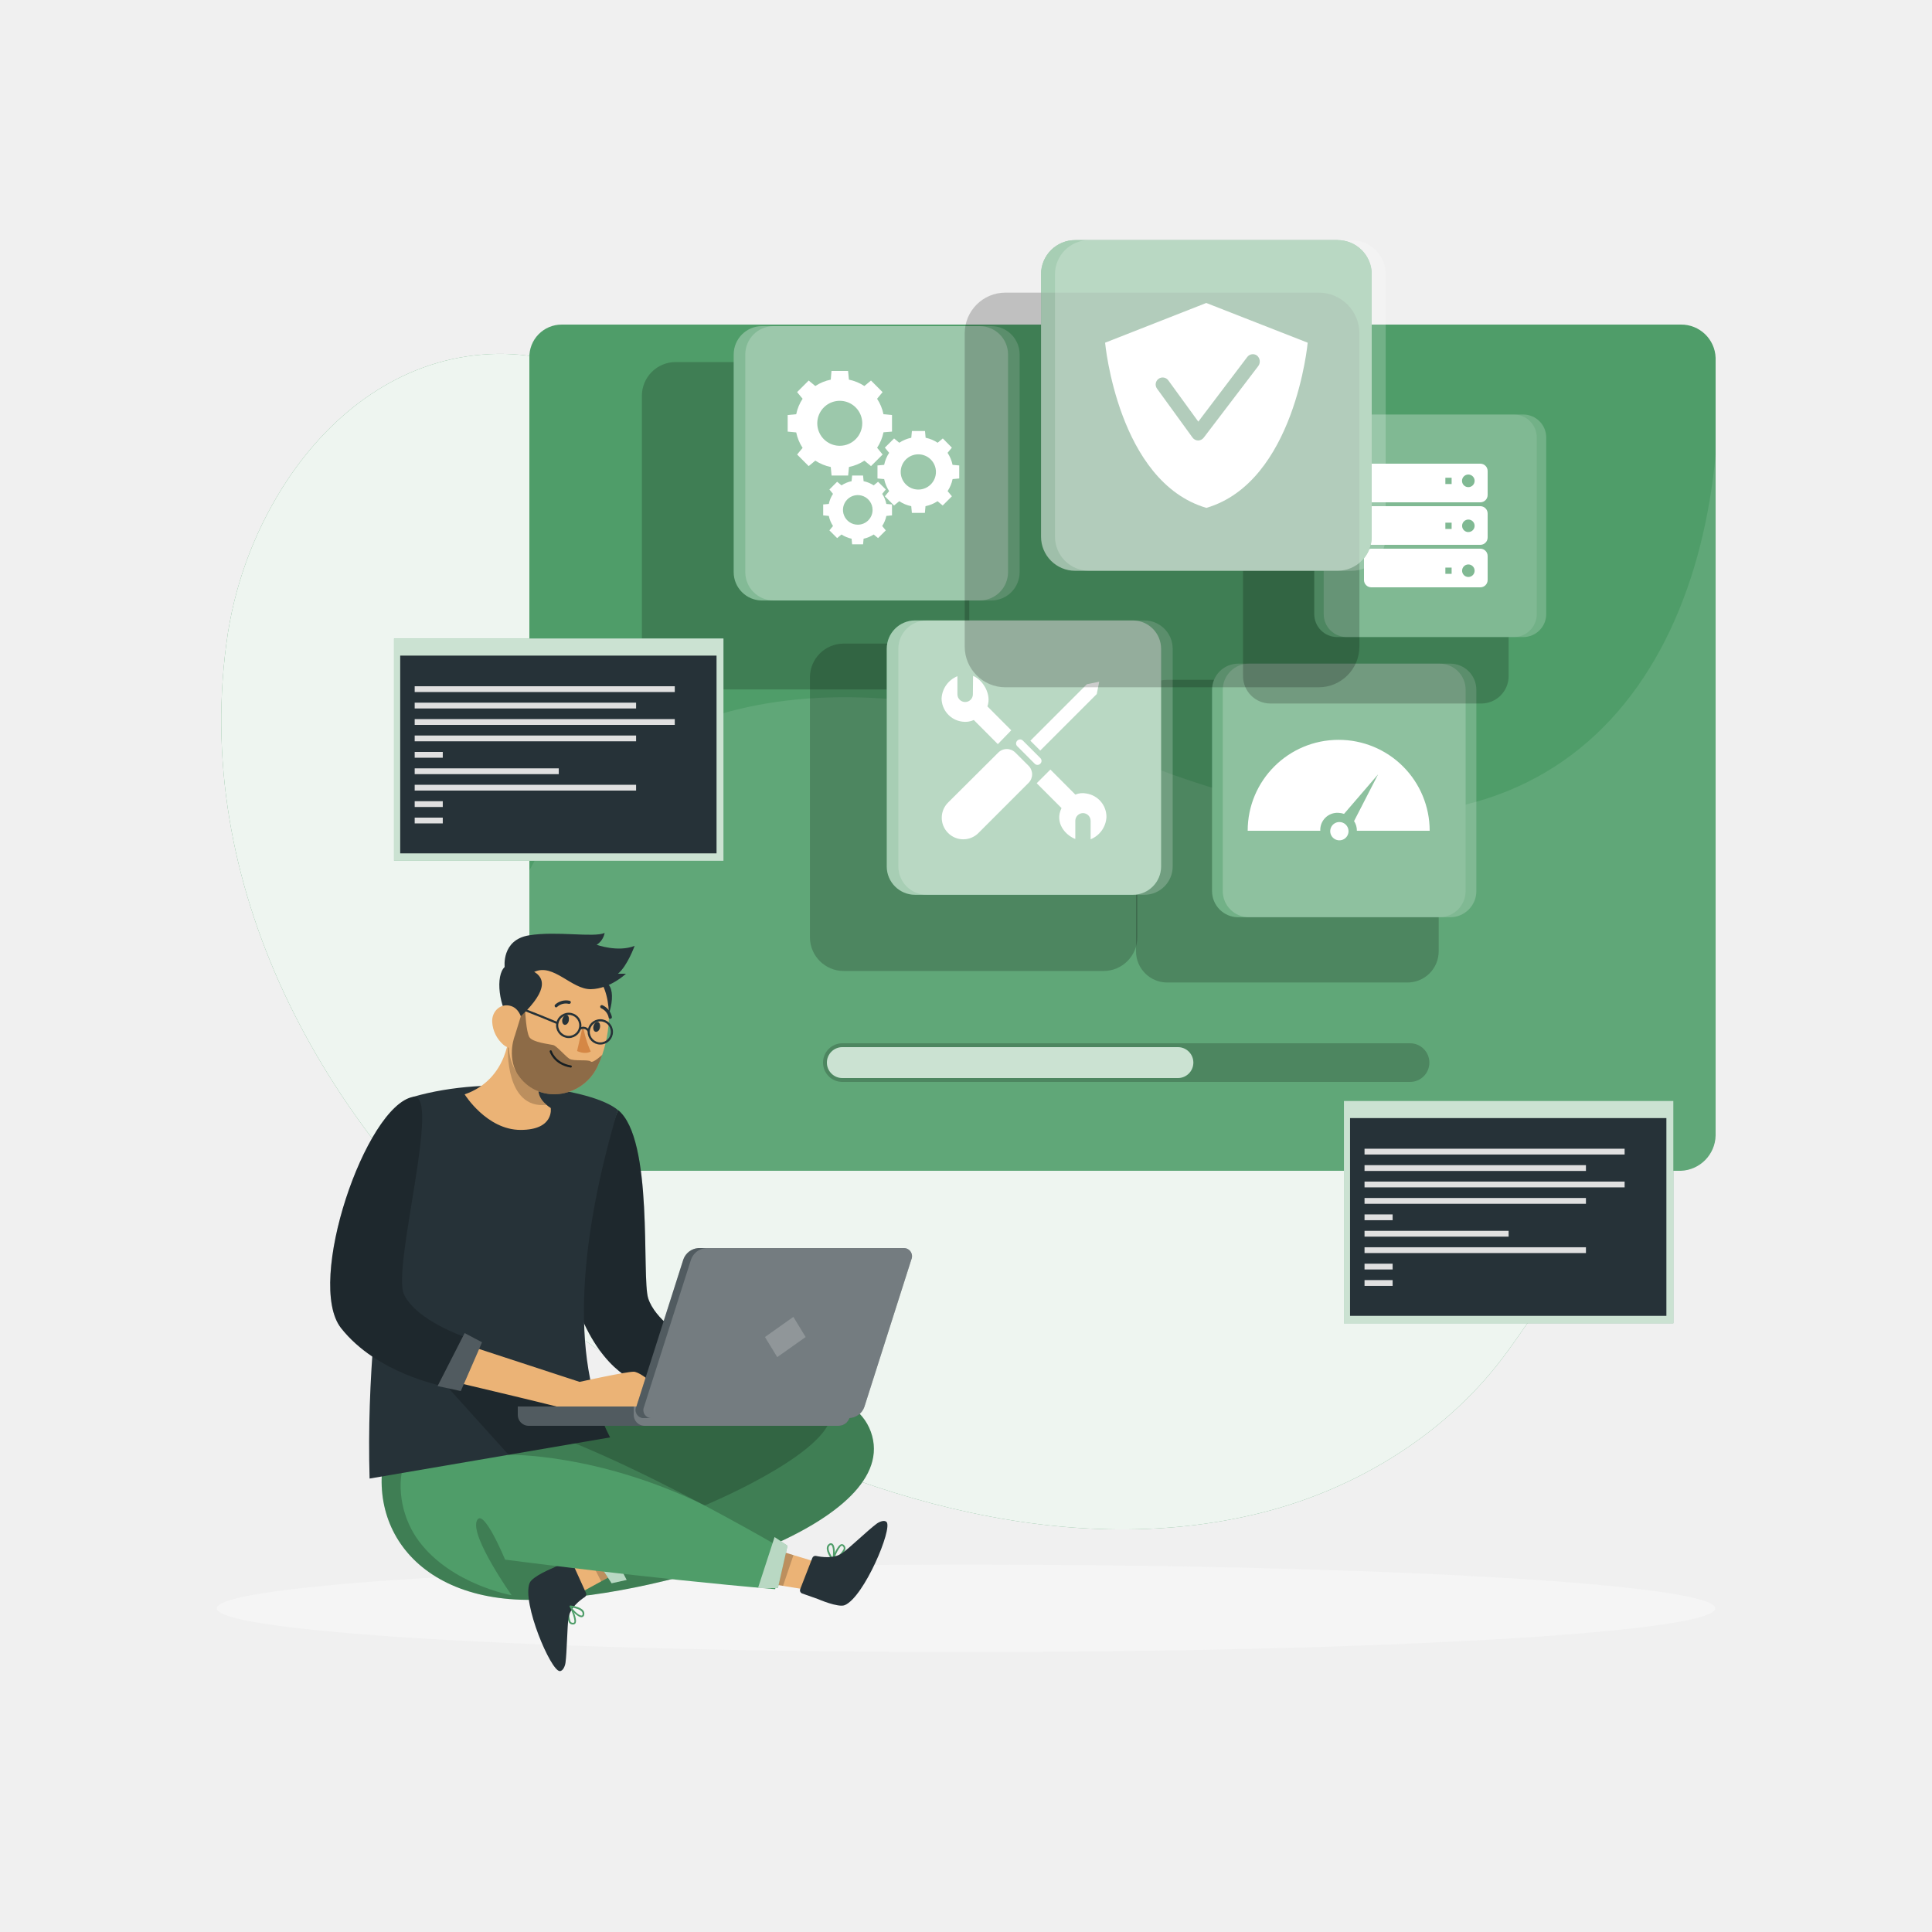
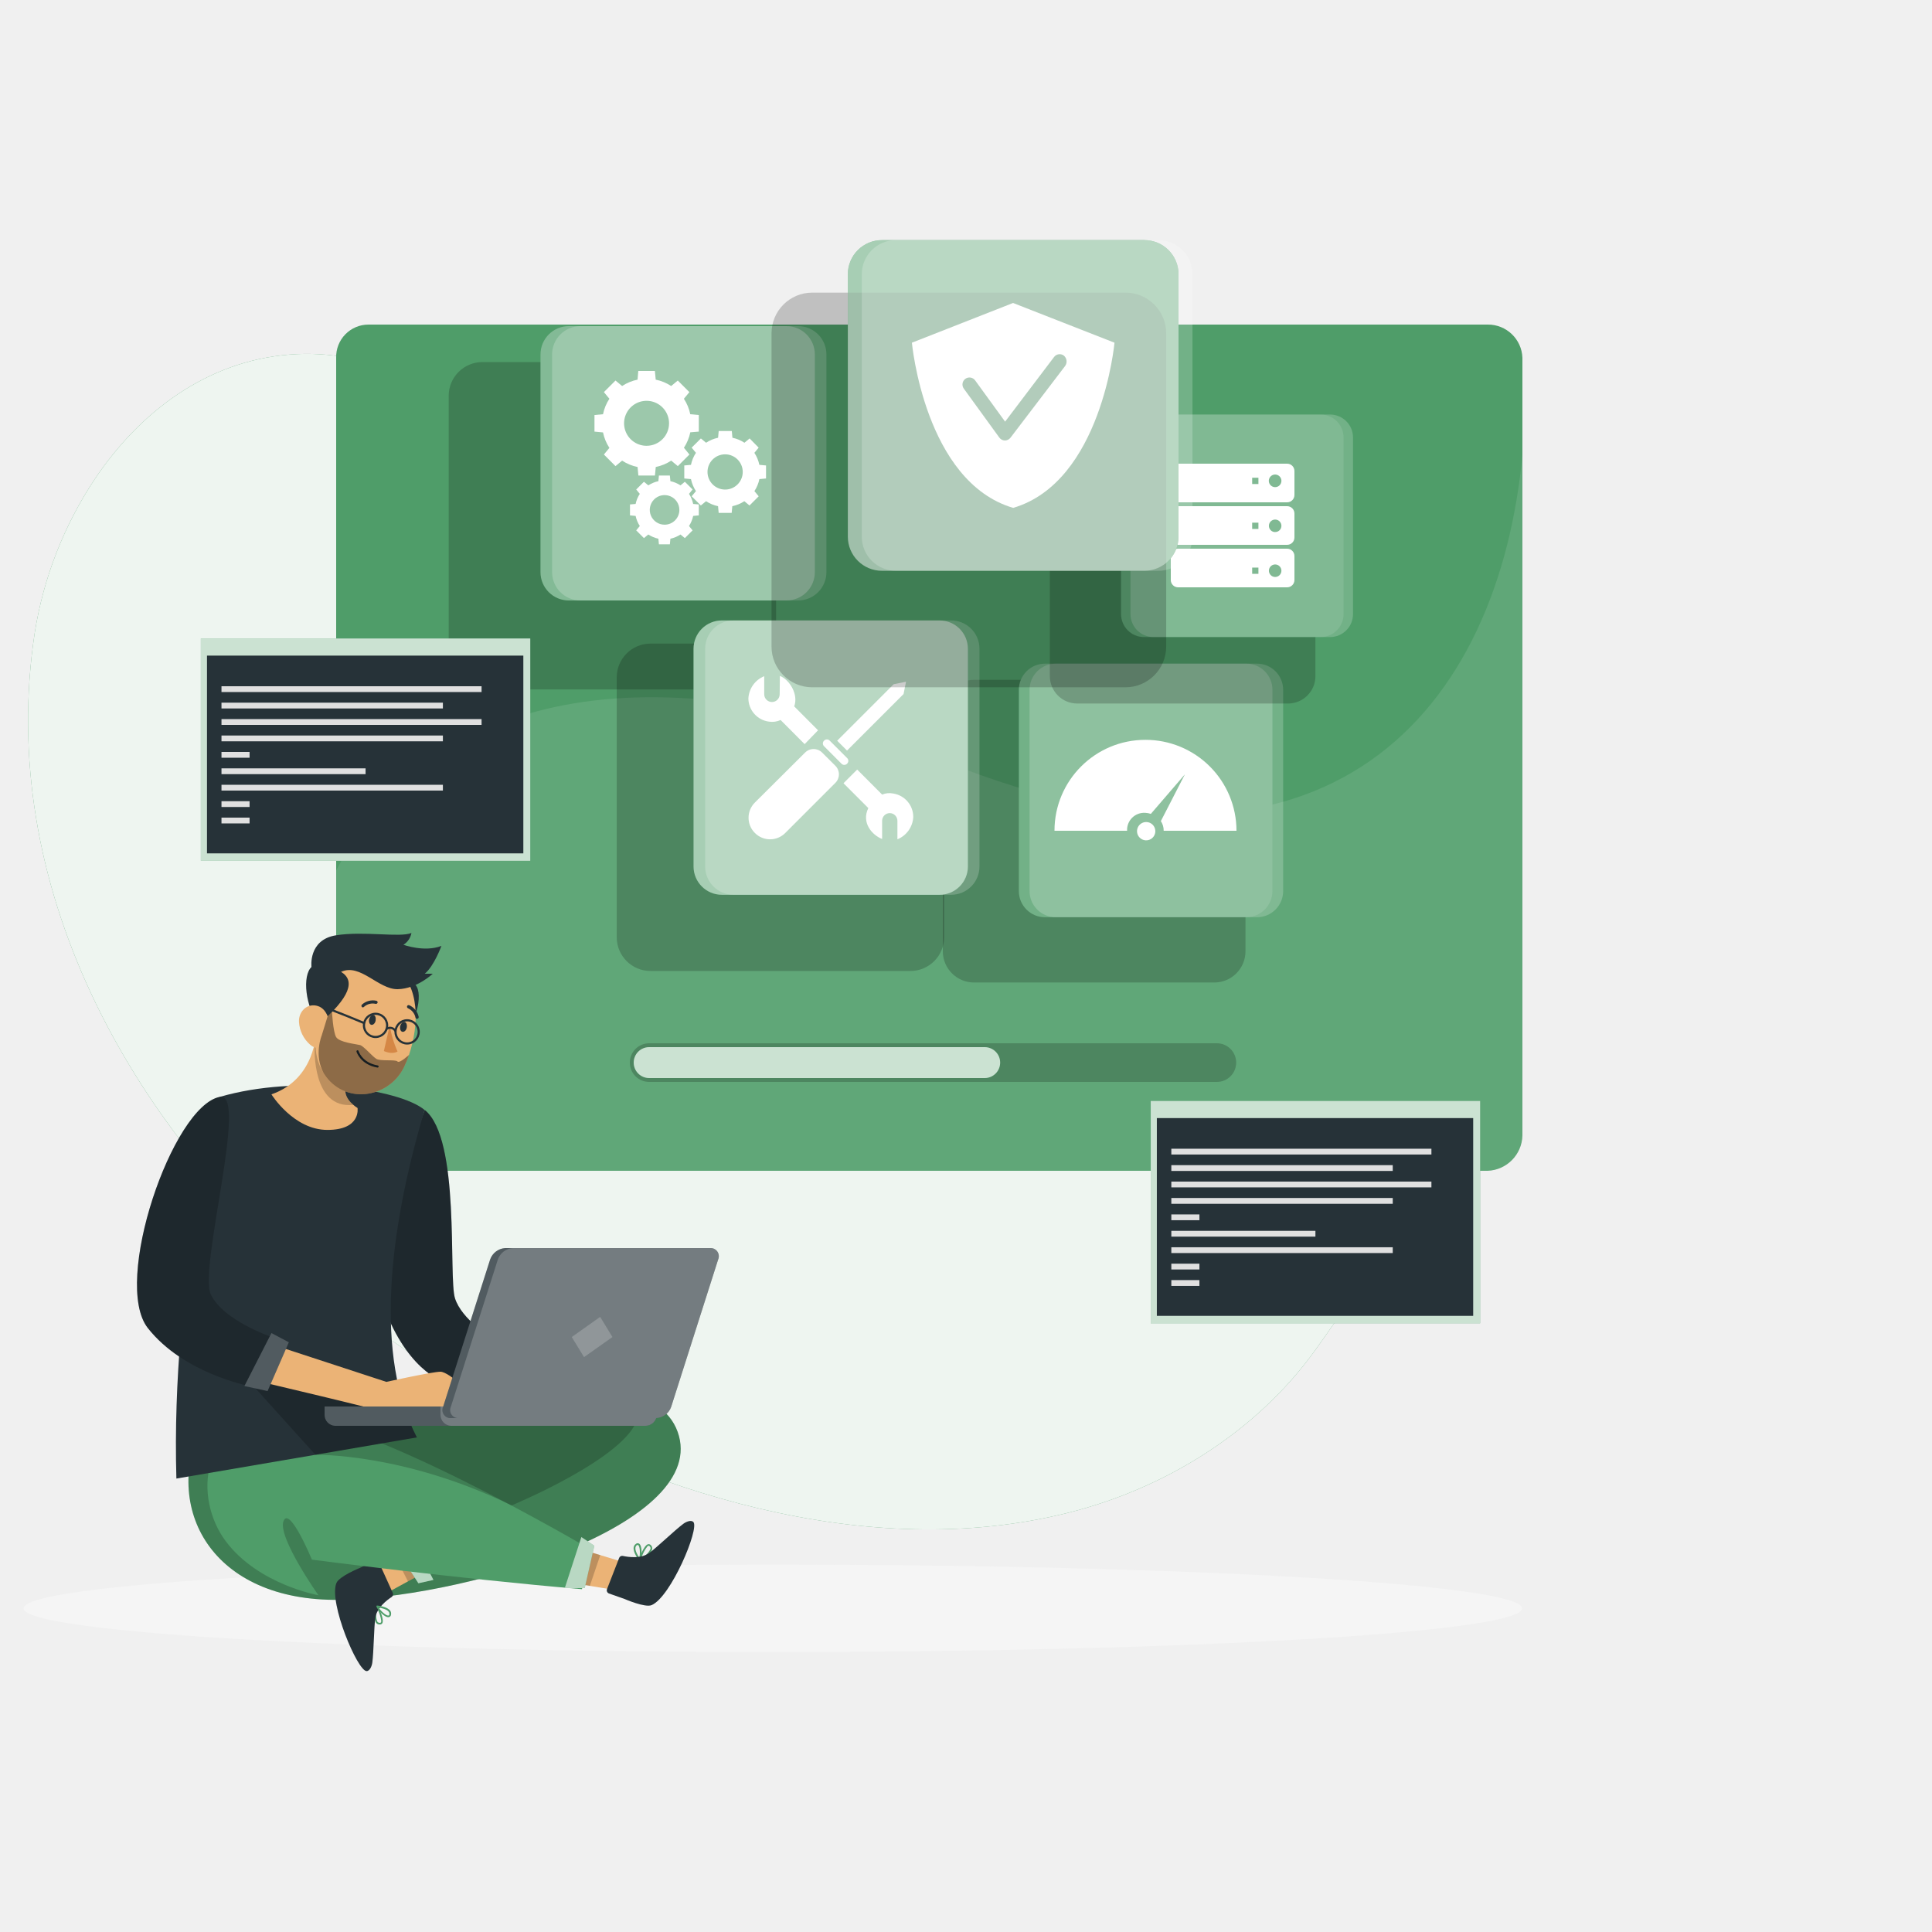
- <svg xmlns="http://www.w3.org/2000/svg" viewBox="0 0 500 500">
+ <svg xmlns="http://www.w3.org/2000/svg" viewBox="50 0 500 500">
  <g id="freepik--background-simple--inject-80">
    <path d="M74.52,124c11.63-17.36,28.92-30.51,50.37-32.23C146,90,166.48,100.87,181.41,115c44.4,42,49.19,124.23,112,147.1,26.23,9.55,53.11-2.86,78.77-8.18,20-4.14,40.68,2.71,44.62,25.12,4.39,25-12.7,51.36-26.59,70.6-15.17,21-38.67,35.54-63.61,41.82-52.39,13.2-109.69-5.46-155-31.71A276.44,276.44,0,0,1,132,332.11c-48.66-41-83-103.28-73-168.41A100.12,100.12,0,0,1,74.52,124Z" style="fill:#4F9D69" />
    <path d="M74.52,124c11.63-17.36,28.92-30.51,50.37-32.23C146,90,166.48,100.87,181.41,115c44.4,42,49.19,124.23,112,147.1,26.23,9.55,53.11-2.86,78.77-8.18,20-4.14,40.68,2.71,44.62,25.12,4.39,25-12.7,51.36-26.59,70.6-15.17,21-38.67,35.54-63.61,41.82-52.39,13.2-109.69-5.46-155-31.71A276.44,276.44,0,0,1,132,332.11c-48.66-41-83-103.28-73-168.41A100.12,100.12,0,0,1,74.52,124Z" style="fill:#fff;opacity:0.9;isolation:isolate" />
  </g>
  <g id="freepik--Shadow--inject-80">
    <ellipse id="freepik--path--inject-80" cx="250" cy="416.24" rx="193.89" ry="11.32" style="fill:#f5f5f5" />
  </g>
  <g id="freepik--Window--inject-80">
    <path d="M444,92.61V293.86a9.36,9.36,0,0,1-9,9.14H145.39c-4.81,0-8.39-4.32-8.39-9.14V92.61A8.36,8.36,0,0,1,145.39,84H435A8.91,8.91,0,0,1,444,92.61Z" style="fill:#4F9D69" />
    <path d="M444,117.69V293.86a9.36,9.36,0,0,1-9,9.14H145.39c-4.81,0-8.39-4.32-8.39-9.14V225.29c25.48-49,86.22-56.94,157.33-28.29C395,237.56,437.93,182.51,444,117.69Z" style="fill:#fff;opacity:0.1;isolation:isolate" />
  </g>
  <g id="freepik--Bar--inject-80">
    <path d="M364.92,280H218a5,5,0,0,1-5-5h0a5,5,0,0,1,5-5H364.92a5,5,0,0,1,5,5h0A5,5,0,0,1,364.92,280Z" style="opacity:0.2;isolation:isolate" />
    <path d="M218,279a4,4,0,1,1,0-8h86.84a4,4,0,1,1,0,8Z" style="fill:#4F9D69" />
    <path d="M218,279a4,4,0,1,1,0-8h86.84a4,4,0,1,1,0,8Z" style="fill:#fff;opacity:0.7;isolation:isolate" />
  </g>
  <g id="freepik--Character--inject-80">
    <g id="freepik--group--inject-80">
      <path d="M159.93,287.26c9.32,7.49,6.07,43.24,7.82,48.74S177,346,177,346l-10.46,12.25s-8.75-1.52-15.4-15.77S159.93,287.26,159.93,287.26Z" style="fill:#263238" />
      <path d="M159.93,287.26c9.32,7.49,6.07,43.24,7.82,48.74S177,346,177,346l-10.46,12.25s-8.75-1.52-15.4-15.77S159.93,287.26,159.93,287.26Z" style="opacity:0.2;isolation:isolate" />
      <path d="M150,365.75s67-18.69,75.38,4.82S173,412.81,139.37,414,92,391.51,101.92,369.08Z" style="fill:#4F9D69" />
      <path d="M150,365.75s67-18.69,75.38,4.82S173,412.81,139.37,414,92,391.51,101.92,369.08Z" style="opacity:0.2;isolation:isolate" />
      <path d="M215.67,403.8a.23.23,0,0,1-.25,0,.17.17,0,0,1-.06-.21c.11-.37,1.23-3.61,2.35-3.95a.74.74,0,0,1,.68.2,1.15,1.15,0,0,1,.39,1.09,3,3,0,0,1-1.05,1.52A12.94,12.94,0,0,1,215.67,403.8Zm.29-.63a4.76,4.76,0,0,0,2.39-2.31.73.73,0,0,0-.28-.74.22.22,0,0,0-.26-.07.61.61,0,0,0-.26.15A9.17,9.17,0,0,0,216,403.17Z" style="fill:#4F9D69" />
      <path d="M215.61,403.84a.2.2,0,0,1-.21-.06c-.11-.09-1.66-2.06-1.4-3.38a1.25,1.25,0,0,1,.53-.81.72.72,0,0,1,.9-.08c.81.57.71,3.19.31,4.19l0,.1Zm-.89-3.85a.82.82,0,0,0-.26.47c-.17.84.61,2.1,1,2.7.25-1.12.17-3-.31-3.29-.05,0-.15-.11-.39.06l-.08.06Z" style="fill:#4F9D69" />
      <path d="M147.4,415.69a.24.24,0,0,1,.18-.17.18.18,0,0,1,.19.11c.2.34,1.73,3.4,1.18,4.44a.68.68,0,0,1-.61.34,1.12,1.12,0,0,1-1.05-.47,3,3,0,0,1-.35-1.82A12.7,12.7,0,0,1,147.4,415.69Zm.24.64a4.83,4.83,0,0,0,0,3.33.74.74,0,0,0,.73.32.25.25,0,0,0,.24-.14,1,1,0,0,0,.07-.29A9.47,9.47,0,0,0,147.64,416.33Z" style="fill:#4F9D69" />
      <polygon points="163.63 393.07 151.78 401.76 146.09 405.93 149.8 412.42 155.58 409.26 169.69 401.54 163.63 393.07" style="fill:#ebb376" />
      <path d="M151.64,412.22l-3.58-7.89a.85.85,0,0,0-1.15-.41l-3.86,1.89s-5.37,2.17-6,3.91c-2,5.1,5.49,22.75,7.82,22.76.85,0,1.36-1.32,1.48-2.16.37-2.68.44-9.4.78-11.63.4-2.6,3-4.6,4.25-5.4A.86.86,0,0,0,151.64,412.22Z" style="fill:#263238" />
      <path d="M147.41,415.62a.21.21,0,0,1,.19-.11c.14,0,2.63.25,3.4,1.36a1.28,1.28,0,0,1,.2.95.72.72,0,0,1-.57.7c-1,.18-2.78-1.72-3.21-2.7l0-.09A.21.21,0,0,1,147.41,415.62Zm3.37,2.06a.8.8,0,0,0-.15-.52c-.48-.7-1.93-1-2.65-1.15.62,1,2,2.2,2.56,2.09.06,0,.18,0,.23-.32v-.1Z" style="fill:#4F9D69" />
      <polygon points="163.63 393.07 151.78 401.76 155.58 409.26 169.69 401.54 163.63 393.07" style="opacity:0.2;isolation:isolate" />
      <polygon points="158.28 409.75 162.18 408.88 155.71 396.52 152.09 400.21 158.28 409.75" style="fill:#4F9D69" />
      <polygon points="158.28 409.75 162.18 408.88 155.71 396.52 152.09 400.21 158.28 409.75" style="fill:#fff;opacity:0.6;isolation:isolate" />
      <polygon points="188.15 408.03 202.65 410.42 209.62 411.57 211.65 404.37 205.35 402.46 189.97 397.78 188.15 408.03" style="fill:#ebb376" />
      <path d="M210.23,403.2l-3.14,8.07a.87.87,0,0,0,.51,1.12l4.05,1.43s5.31,2.32,7,1.58c5-2.16,12.42-19.84,10.79-21.51-.6-.61-1.89-.05-2.58.46-2.17,1.6-7,6.26-8.85,7.57-2.14,1.54-5.41,1.06-6.83.75A.84.84,0,0,0,210.23,403.2Z" style="fill:#263238" />
      <polygon points="188.15 408.03 202.65 410.42 205.35 402.46 189.97 397.78 188.15 408.03" style="opacity:0.2;isolation:isolate" />
      <path d="M202.85,401s-60.28-35.56-80.68-34.61S100,387.6,108.41,398.85s24,14,24,14-10.58-15-9.05-19.16,7.36,9.94,7.36,9.94,37.35,4.89,69.89,7.65Z" style="fill:#4F9D69" />
      <polygon points="203.81 400.04 200.46 397.79 196.16 411 201.32 411 203.81 400.04" style="fill:#4F9D69" />
      <polygon points="203.81 400.04 200.46 397.79 196.16 411 201.32 411 203.81 400.04" style="fill:#fff;opacity:0.6;isolation:isolate" />
      <path d="M157.89,372c-10.91-21-7.44-52.95,2-84.74-6.6-5.51-32.93-9.23-53-3.39,0,0-12.74,47.21-11.24,98.78Z" style="fill:#263238" />
      <path d="M134.73,292.42c-8.77,0-14.48-9.2-14.48-9.2,11.5-4,11.54-16.17,11.54-16.17l4.43,4.33,6.31,6.18c-5.25,3.72-2.77,6.94-1.1,8.37a7.68,7.68,0,0,0,1.1.82S143.5,292.42,134.73,292.42Z" style="fill:#ebb376" />
      <path d="M141.43,285.93c-10.76,1.21-10-14.9-10-14.9a27.39,27.39,0,0,1,4.82.35l6.31,6.18C137.28,281.28,139.76,284.5,141.43,285.93Z" style="opacity:0.2;isolation:isolate" />
      <path d="M149.83,255c-4.07,1.68-3.29,6.13,3.47,14.24,4.16-3.59,6.42-11.75,4.23-14.37S153.39,253.51,149.83,255Z" style="fill:#263238" />
      <path d="M155.85,273v0a28.43,28.43,0,0,1-1.3,3.18c-4,8.19-15.58,9.78-20.7,1.68l-.06-.08c-3.38-5.45-2.11-10.54-.7-19.36a12.2,12.2,0,0,1,19-8.18C158.83,254.93,158.43,265.47,155.85,273Z" style="fill:#ebb376" />
      <path d="M145.54,263.75c-.16.71.09,1.37.55,1.47s1-.38,1.12-1.09-.09-1.36-.54-1.47S145.74,263.06,145.54,263.75Z" style="fill:#263238" />
      <path d="M153.58,265.57c-.16.7.09,1.36.56,1.46s1-.37,1.13-1.09-.1-1.37-.56-1.47S153.74,264.86,153.58,265.57Z" style="fill:#263238" />
      <path d="M150.88,265.31a25.88,25.88,0,0,0,2,6.82c-1.54.88-3.53-.13-3.53-.13Z" style="fill:#d58745" />
      <path d="M143.91,260.72a.37.37,0,0,1-.25-.12.42.42,0,0,1,0-.6,4.21,4.21,0,0,1,3.77-1,.41.41,0,0,1,.29.5v0a.45.45,0,0,1-.53.29h0a3.35,3.35,0,0,0-3,.79A.44.44,0,0,1,143.91,260.72Z" style="fill:#263238" />
      <path d="M157.85,263.68a.45.45,0,0,1-.32-.33,3.39,3.39,0,0,0-1.92-2.4.44.44,0,0,1-.26-.55.43.43,0,0,1,.54-.26,4.23,4.23,0,0,1,2.46,3,.42.42,0,0,1-.31.51h-.19Z" style="fill:#263238" />
      <path d="M138.28,251.52c3.75,2.31,2.27,6.58-5.69,13.5-3.55-4.2-4.48-12.63-1.89-14.85S135,249.51,138.28,251.52Z" style="fill:#263238" />
      <path d="M127.38,264.48a8.46,8.46,0,0,0,2.83,5.84c2.24,2,4.63.26,5.08-2.52.41-2.51-.28-6.55-3-7.43S127.23,261.73,127.38,264.48Z" style="fill:#ebb376" />
      <path d="M142.53,272.09s.92,3.18,5.18,3.92" style="fill:none;stroke:#263238;stroke-linecap:round;stroke-linejoin:round;stroke-width:0.557px" />
      <path d="M150.19,265.37a3,3,0,1,1-3-3A3,3,0,0,1,150.19,265.37Z" style="fill:none;stroke:#263238;stroke-linecap:round;stroke-linejoin:round;stroke-width:0.557px" />
      <path d="M158.36,267.05a3,3,0,1,1-3-3A3,3,0,0,1,158.36,267.05Z" style="fill:none;stroke:#263238;stroke-linecap:round;stroke-linejoin:round;stroke-width:0.557px" />
      <path d="M150.19,266.19a1.6,1.6,0,0,1,2.11.56" style="fill:none;stroke:#263238;stroke-linecap:round;stroke-linejoin:round;stroke-width:0.557px" />
      <path d="M144.19,264.75s-8.69-3.66-10.31-4" style="fill:none;stroke:#263238;stroke-linecap:round;stroke-linejoin:round;stroke-width:0.557px" />
      <path d="M130.61,250.29s-.9-7.06,6.31-8.23,16.64.64,19.56-.61a4.59,4.59,0,0,1-2.07,3.06s5.5,2,9.83.28c0,0-1.88,5.21-4.31,7.21H162s-4.1,3.92-9.09,4-9.69-6.79-14.63-4.48S130.61,250.29,130.61,250.29Z" style="fill:#263238" />
      <path d="M155.85,273v0a28.43,28.43,0,0,1-1.3,3.18c-4,8.19-15.58,9.78-20.7,1.68l-.06-.08c-2.64-4.69-.53-9.81-.53-9.81l1.54-5,1.12-1.11s.26,5.07,1.05,6.5,5.29,1.85,6.21,2.1,3.1,2.85,4.18,3.55,5,.12,5.51.7S155.85,273,155.85,273Z" style="opacity:0.4;isolation:isolate" />
      <path d="M110.89,353.5l20.74,23s22.92-.51,50.76,13.1c0,0,29.87-12.34,32.62-22.59s-62.71-3-62.71-3Z" style="opacity:0.2;isolation:isolate" />
      <path d="M116.75,346.75,150,357.63S161.88,355,164,355s10.33,6.67,5.69,9-17.31,2.63-18.69,1.88-38.25-9.38-38.25-9.38Z" style="fill:#ebb376" />
      <path d="M106.89,283.87c7.52-1.46-5.53,44.38-2.33,51.13s15.69,11,15.69,11l-5.75,12.69s-17-3.21-26.25-15S94.61,286.25,106.89,283.87Z" style="fill:#263238" />
      <path d="M106.89,283.87c7.52-1.46-5.53,44.38-2.33,51.13s15.69,11,15.69,11l-5.75,12.69s-17-3.21-26.25-15S94.61,286.25,106.89,283.87Z" style="opacity:0.2;isolation:isolate" />
      <polygon points="120.25 345 113.25 358.71 119.25 360 124.75 347.38 120.25 345" style="fill:#263238" />
      <polygon points="120.25 345 113.25 358.71 119.25 360 124.75 347.38 120.25 345" style="fill:#fff;opacity:0.2;isolation:isolate" />
      <path d="M134,364v2.18a2.83,2.83,0,0,0,2.7,2.82h80.39a3,3,0,0,0,2.91-2.82V364Z" style="fill:#263238" />
      <path d="M134,364v2.18a2.83,2.83,0,0,0,2.7,2.82h80.39a3,3,0,0,0,2.91-2.82V364Z" style="fill:#fff;opacity:0.2;isolation:isolate" />
      <path d="M164,364v2.18a2.84,2.84,0,0,0,2.71,2.82h50.38a3,3,0,0,0,2.91-2.82V364Z" style="fill:#fff;opacity:0.2;isolation:isolate" />
      <path d="M166.71,367h53.11a4.33,4.33,0,0,0,3.86-2.85l12.18-38.21a2.11,2.11,0,0,0-2-2.94H180.71a4.44,4.44,0,0,0-3.86,2.94L164.67,364.1A2.08,2.08,0,0,0,166.71,367Z" style="fill:#263238" />
      <path d="M166.71,367h53.11a4.33,4.33,0,0,0,3.86-2.85l12.18-38.21a2.11,2.11,0,0,0-2-2.94H180.71a4.44,4.44,0,0,0-3.86,2.94L164.67,364.1A2.08,2.08,0,0,0,166.71,367Z" style="fill:#fff;opacity:0.2;isolation:isolate" />
      <path d="M168.71,367h51.11a4.33,4.33,0,0,0,3.86-2.85l12.18-38.21a2.11,2.11,0,0,0-2-2.94H182.71a4.44,4.44,0,0,0-3.86,2.94L166.67,364.1A2.08,2.08,0,0,0,168.71,367Z" style="fill:#fff;opacity:0.2;isolation:isolate" />
      <polygon points="205.32 340.81 197.97 346.02 201.15 351.22 208.5 346.02 205.32 340.81" style="fill:#fff;opacity:0.2;isolation:isolate" />
    </g>
  </g>
  <g id="freepik--Tabs--inject-80">
    <rect x="166.12" y="93.7" width="84.73" height="84.73" rx="8.74" style="opacity:0.2;isolation:isolate" />
    <rect x="189.88" y="84.4" width="71" height="71" rx="7.33" style="fill:#4F9D69;isolation:isolate" />
    <rect x="189.88" y="84.4" width="71" height="71" rx="7.33" style="fill:#fff;opacity:0.3;isolation:isolate" />
    <path d="M230.85,111.7v-4.29l-2.21-.21a11.4,11.4,0,0,0-1.65-4l1.42-1.72-3-3-1.71,1.42a11.53,11.53,0,0,0-4-1.65L219.48,96h-4.29L215,98.25a11.53,11.53,0,0,0-4,1.65l-1.71-1.42-3,3,1.42,1.72a11.4,11.4,0,0,0-1.65,4l-2.21.21v4.29l2.21.21a11.53,11.53,0,0,0,1.65,4l-1.42,1.72,3,3,1.71-1.42a11.53,11.53,0,0,0,4,1.65l.21,2.21h4.29l.21-2.21a11.53,11.53,0,0,0,4-1.65l1.71,1.42,3-3L227,115.88a11.53,11.53,0,0,0,1.65-4Zm-13.51,3.67a5.82,5.82,0,1,1,5.81-5.81A5.82,5.82,0,0,1,217.34,115.37Z" style="fill:#fff" />
    <path d="M248.25,123.83v-3.37l-1.73-.16a8.92,8.92,0,0,0-1.29-3.11l1.11-1.34L244,113.47l-1.34,1.11a8.92,8.92,0,0,0-3.11-1.29l-.16-1.74H236l-.16,1.74a8.92,8.92,0,0,0-3.11,1.29l-1.34-1.11L229,115.85l1.11,1.34a8.92,8.92,0,0,0-1.29,3.11l-1.73.16v3.37l1.73.16a8.92,8.92,0,0,0,1.29,3.11L229,128.44l2.38,2.38,1.34-1.11a8.92,8.92,0,0,0,3.11,1.29l.16,1.73h3.37l.16-1.73a8.92,8.92,0,0,0,3.11-1.29l1.34,1.11,2.38-2.38-1.11-1.34a8.92,8.92,0,0,0,1.29-3.11Zm-10.59,2.87a4.56,4.56,0,1,1,4.56-4.56A4.56,4.56,0,0,1,237.66,126.7Z" style="fill:#fff" />
    <path d="M230.85,133.38v-2.83l-1.46-.13a7.44,7.44,0,0,0-1.08-2.61l.93-1.13-2-2-1.13.93a7.6,7.6,0,0,0-2.61-1.08l-.14-1.46h-2.83l-.14,1.46a7.6,7.6,0,0,0-2.61,1.08l-1.13-.93-2,2,.93,1.13a7.44,7.44,0,0,0-1.08,2.61l-1.46.13v2.83l1.46.14a7.6,7.6,0,0,0,1.08,2.61l-.93,1.13,2,2,1.13-.93a7.82,7.82,0,0,0,2.61,1.09l.14,1.45h2.83l.14-1.45a7.82,7.82,0,0,0,2.61-1.09l1.13.93,2-2-.93-1.13a7.6,7.6,0,0,0,1.08-2.61ZM222,135.79a3.83,3.83,0,1,1,3.82-3.82A3.82,3.82,0,0,1,222,135.79Z" style="fill:#fff" />
    <rect x="192.88" y="84.4" width="71" height="71" rx="7.33" style="fill:#fff;opacity:0.2;isolation:isolate" />
    <rect x="294" y="175.94" width="78.33" height="78.33" rx="8.08" style="opacity:0.2;isolation:isolate" />
    <rect x="313.68" y="171.75" width="65.63" height="65.63" rx="6.77" style="fill:#4F9D69;isolation:isolate" />
    <rect x="313.68" y="171.75" width="65.63" height="65.63" rx="6.77" style="fill:#fff;opacity:0.2;isolation:isolate" />
    <path d="M349,215.11a2.37,2.37,0,1,1-2.36-2.37A2.37,2.37,0,0,1,349,215.11Z" style="fill:#fff" />
    <path d="M346.43,191.47A23.52,23.52,0,0,0,322.9,215h18.79a4.43,4.43,0,0,1,4.74-4.64,5.11,5.11,0,0,1,1.41.27l8.81-10.23-6.22,12.1a4.46,4.46,0,0,1,.73,2.5H370A23.53,23.53,0,0,0,346.43,191.47Z" style="fill:#fff" />
    <rect x="316.45" y="171.75" width="65.63" height="65.63" rx="6.77" style="fill:#fff;opacity:0.2;isolation:isolate" />
    <rect x="321.7" y="113.34" width="68.73" height="68.73" rx="7.09" style="opacity:0.2;isolation:isolate" />
    <rect x="340.13" y="107.28" width="57.59" height="57.59" rx="5.94" style="fill:#4F9D69;isolation:isolate" />
    <rect x="340.13" y="107.28" width="57.59" height="57.59" rx="5.94" style="fill:#fff;opacity:0.1;isolation:isolate" />
    <path d="M385,121.89a1.89,1.89,0,0,0-1.89-1.89H354.89a1.89,1.89,0,0,0-1.89,1.89v6.22a1.89,1.89,0,0,0,1.89,1.89h28.22a1.89,1.89,0,0,0,1.89-1.89Zm-9.32,3.37h-1.62v-1.62h1.62Zm4.33.81a1.63,1.63,0,1,1,1.62-1.62A1.62,1.62,0,0,1,380,126.07Z" style="fill:#fff" />
    <path d="M385,132.89a1.89,1.89,0,0,0-1.89-1.89H354.89a1.89,1.89,0,0,0-1.89,1.89v6.22a1.89,1.89,0,0,0,1.89,1.89h28.22a1.89,1.89,0,0,0,1.89-1.89Zm-9.32,4h-1.62v-1.62h1.62Zm4.33.81a1.62,1.62,0,1,1,1.62-1.62A1.61,1.61,0,0,1,380,137.69Z" style="fill:#fff" />
    <path d="M385,143.89a1.89,1.89,0,0,0-1.89-1.89H354.89a1.89,1.89,0,0,0-1.89,1.89v6.22a1.89,1.89,0,0,0,1.89,1.89h28.22a1.89,1.89,0,0,0,1.89-1.89Zm-9.32,4.62h-1.62v-1.62h1.62Zm4.33.81a1.62,1.62,0,1,1,1.62-1.62A1.62,1.62,0,0,1,380,149.32Z" style="fill:#fff" />
    <rect x="342.57" y="107.28" width="57.59" height="57.59" rx="5.94" style="fill:#fff;opacity:0.2;isolation:isolate" />
    <rect x="209.61" y="166.56" width="84.73" height="84.73" rx="8.74" style="opacity:0.2;isolation:isolate" />
    <rect x="229.49" y="160.57" width="71" height="71" rx="7.33" style="fill:#4F9D69;isolation:isolate" />
    <rect x="229.49" y="160.57" width="71" height="71" rx="7.33" style="fill:#fff;opacity:0.5;isolation:isolate" />
    <path d="M245.35,215.56h0a5.55,5.55,0,0,1,0-7.85l13-12.94a3.11,3.11,0,0,1,4.42,0l3.42,3.41a3.12,3.12,0,0,1,0,4.43l-12.95,12.95A5.53,5.53,0,0,1,245.35,215.56Z" style="fill:#fff" />
    <polygon points="269.21 194.25 266.66 191.7 281.29 177.07 284.48 176.43 283.84 179.62 269.21 194.25" style="fill:#fff" />
    <path d="M267.77,197.64l-4.5-4.51a1,1,0,0,1,0-1.45h0a1,1,0,0,1,1.46,0l4.5,4.5a1,1,0,0,1,0,1.46h0A1,1,0,0,1,267.77,197.64Z" style="fill:#fff" />
    <path d="M261.71,189l-6.17-6.19c1.15-3.09-1.18-6.89-3.71-7.89l-.05,4.76a2,2,0,0,1-2,2,2,2,0,0,1-2-2V175a6.58,6.58,0,0,0-4.1,5.76,6.11,6.11,0,0,0,5.34,6,5.27,5.27,0,0,0,3-.42l6.22,6.24Z" style="fill:#fff" />
    <path d="M282.25,212.48v4.73a6.58,6.58,0,0,0,4.1-5.76,6.12,6.12,0,0,0-5.2-6.09,4.81,4.81,0,0,0-2.85.28l-6.46-6.48-3.54,3.54,6.42,6.43c-1.86,3.8,1,7,3.57,8v-4.7a2,2,0,0,1,2-2A2,2,0,0,1,282.25,212.48Z" style="fill:#fff" />
    <rect x="232.49" y="160.57" width="71" height="71" rx="7.33" style="fill:#fff;opacity:0.2;isolation:isolate" />
    <rect x="269.41" y="62.13" width="85.58" height="85.58" rx="8.83" transform="translate(624.41 209.85) rotate(180)" style="fill:#4F9D69;isolation:isolate" />
    <rect x="249.67" y="75.73" width="102.14" height="102.14" rx="10.54" style="opacity:0.2;isolation:isolate" />
    <rect x="269.41" y="62.13" width="85.58" height="85.58" rx="8.83" transform="translate(624.41 209.85) rotate(180)" style="fill:#fff;opacity:0.5;isolation:isolate" />
    <path d="M312.18,78.41,286,88.69s3.31,36,26.21,42.75c22.91-6.75,26.22-42.75,26.22-42.75Zm-.66,34.86a1.85,1.85,0,0,1-1.45.73h0a1.82,1.82,0,0,1-1.45-.76l-9.19-12.67a1.81,1.81,0,1,1,2.93-2.13l7.76,10.68L322.8,92.38a1.81,1.81,0,0,1,2.53-.35,2,2,0,0,1,.35,2.65Z" style="fill:#fff" />
    <rect x="273.03" y="62.13" width="85.58" height="85.58" rx="8.83" transform="translate(631.64 209.85) rotate(180)" style="fill:#fff;opacity:0.2;isolation:isolate" />
  </g>
  <g id="freepik--Promt-2--inject-80">
    <rect x="347.81" y="284.93" width="85.25" height="57.53" style="fill:#4F9D69" />
    <rect x="347.81" y="284.93" width="85.25" height="57.53" style="fill:#fff;opacity:0.7;isolation:isolate" />
    <rect x="349.39" y="289.36" width="81.87" height="51.18" style="fill:#263238" />
    <rect x="353.14" y="297.29" width="67.31" height="1.5" style="fill:#e0e0e0" />
    <rect x="353.14" y="301.54" width="57.3" height="1.5" style="fill:#e0e0e0" />
    <rect x="353.14" y="305.79" width="67.31" height="1.5" style="fill:#e0e0e0" />
    <rect x="353.14" y="310.04" width="57.3" height="1.5" style="fill:#e0e0e0" />
    <rect x="353.14" y="314.29" width="7.27" height="1.5" style="fill:#e0e0e0" />
    <rect x="353.14" y="318.54" width="37.29" height="1.5" style="fill:#e0e0e0" />
    <rect x="353.14" y="322.79" width="57.3" height="1.5" style="fill:#e0e0e0" />
    <rect x="353.14" y="327.04" width="7.27" height="1.5" style="fill:#e0e0e0" />
    <rect x="353.14" y="331.29" width="7.27" height="1.5" style="fill:#e0e0e0" />
  </g>
  <g id="freepik--Promt-1--inject-80">
    <rect x="101.98" y="165.24" width="85.25" height="57.53" style="fill:#4F9D69" />
    <rect x="101.98" y="165.24" width="85.25" height="57.53" style="fill:#fff;opacity:0.7;isolation:isolate" />
    <rect x="103.57" y="169.67" width="81.87" height="51.18" style="fill:#263238" />
    <rect x="107.32" y="177.6" width="67.31" height="1.5" style="fill:#e0e0e0" />
    <rect x="107.32" y="181.85" width="57.3" height="1.5" style="fill:#e0e0e0" />
    <rect x="107.32" y="186.1" width="67.31" height="1.5" style="fill:#e0e0e0" />
    <rect x="107.32" y="190.35" width="57.3" height="1.5" style="fill:#e0e0e0" />
    <rect x="107.32" y="194.6" width="7.27" height="1.5" style="fill:#e0e0e0" />
    <rect x="107.32" y="198.85" width="37.29" height="1.5" style="fill:#e0e0e0" />
    <rect x="107.32" y="203.1" width="57.3" height="1.5" style="fill:#e0e0e0" />
    <rect x="107.32" y="207.35" width="7.27" height="1.5" style="fill:#e0e0e0" />
    <rect x="107.32" y="211.6" width="7.27" height="1.5" style="fill:#e0e0e0" />
  </g>
</svg>
